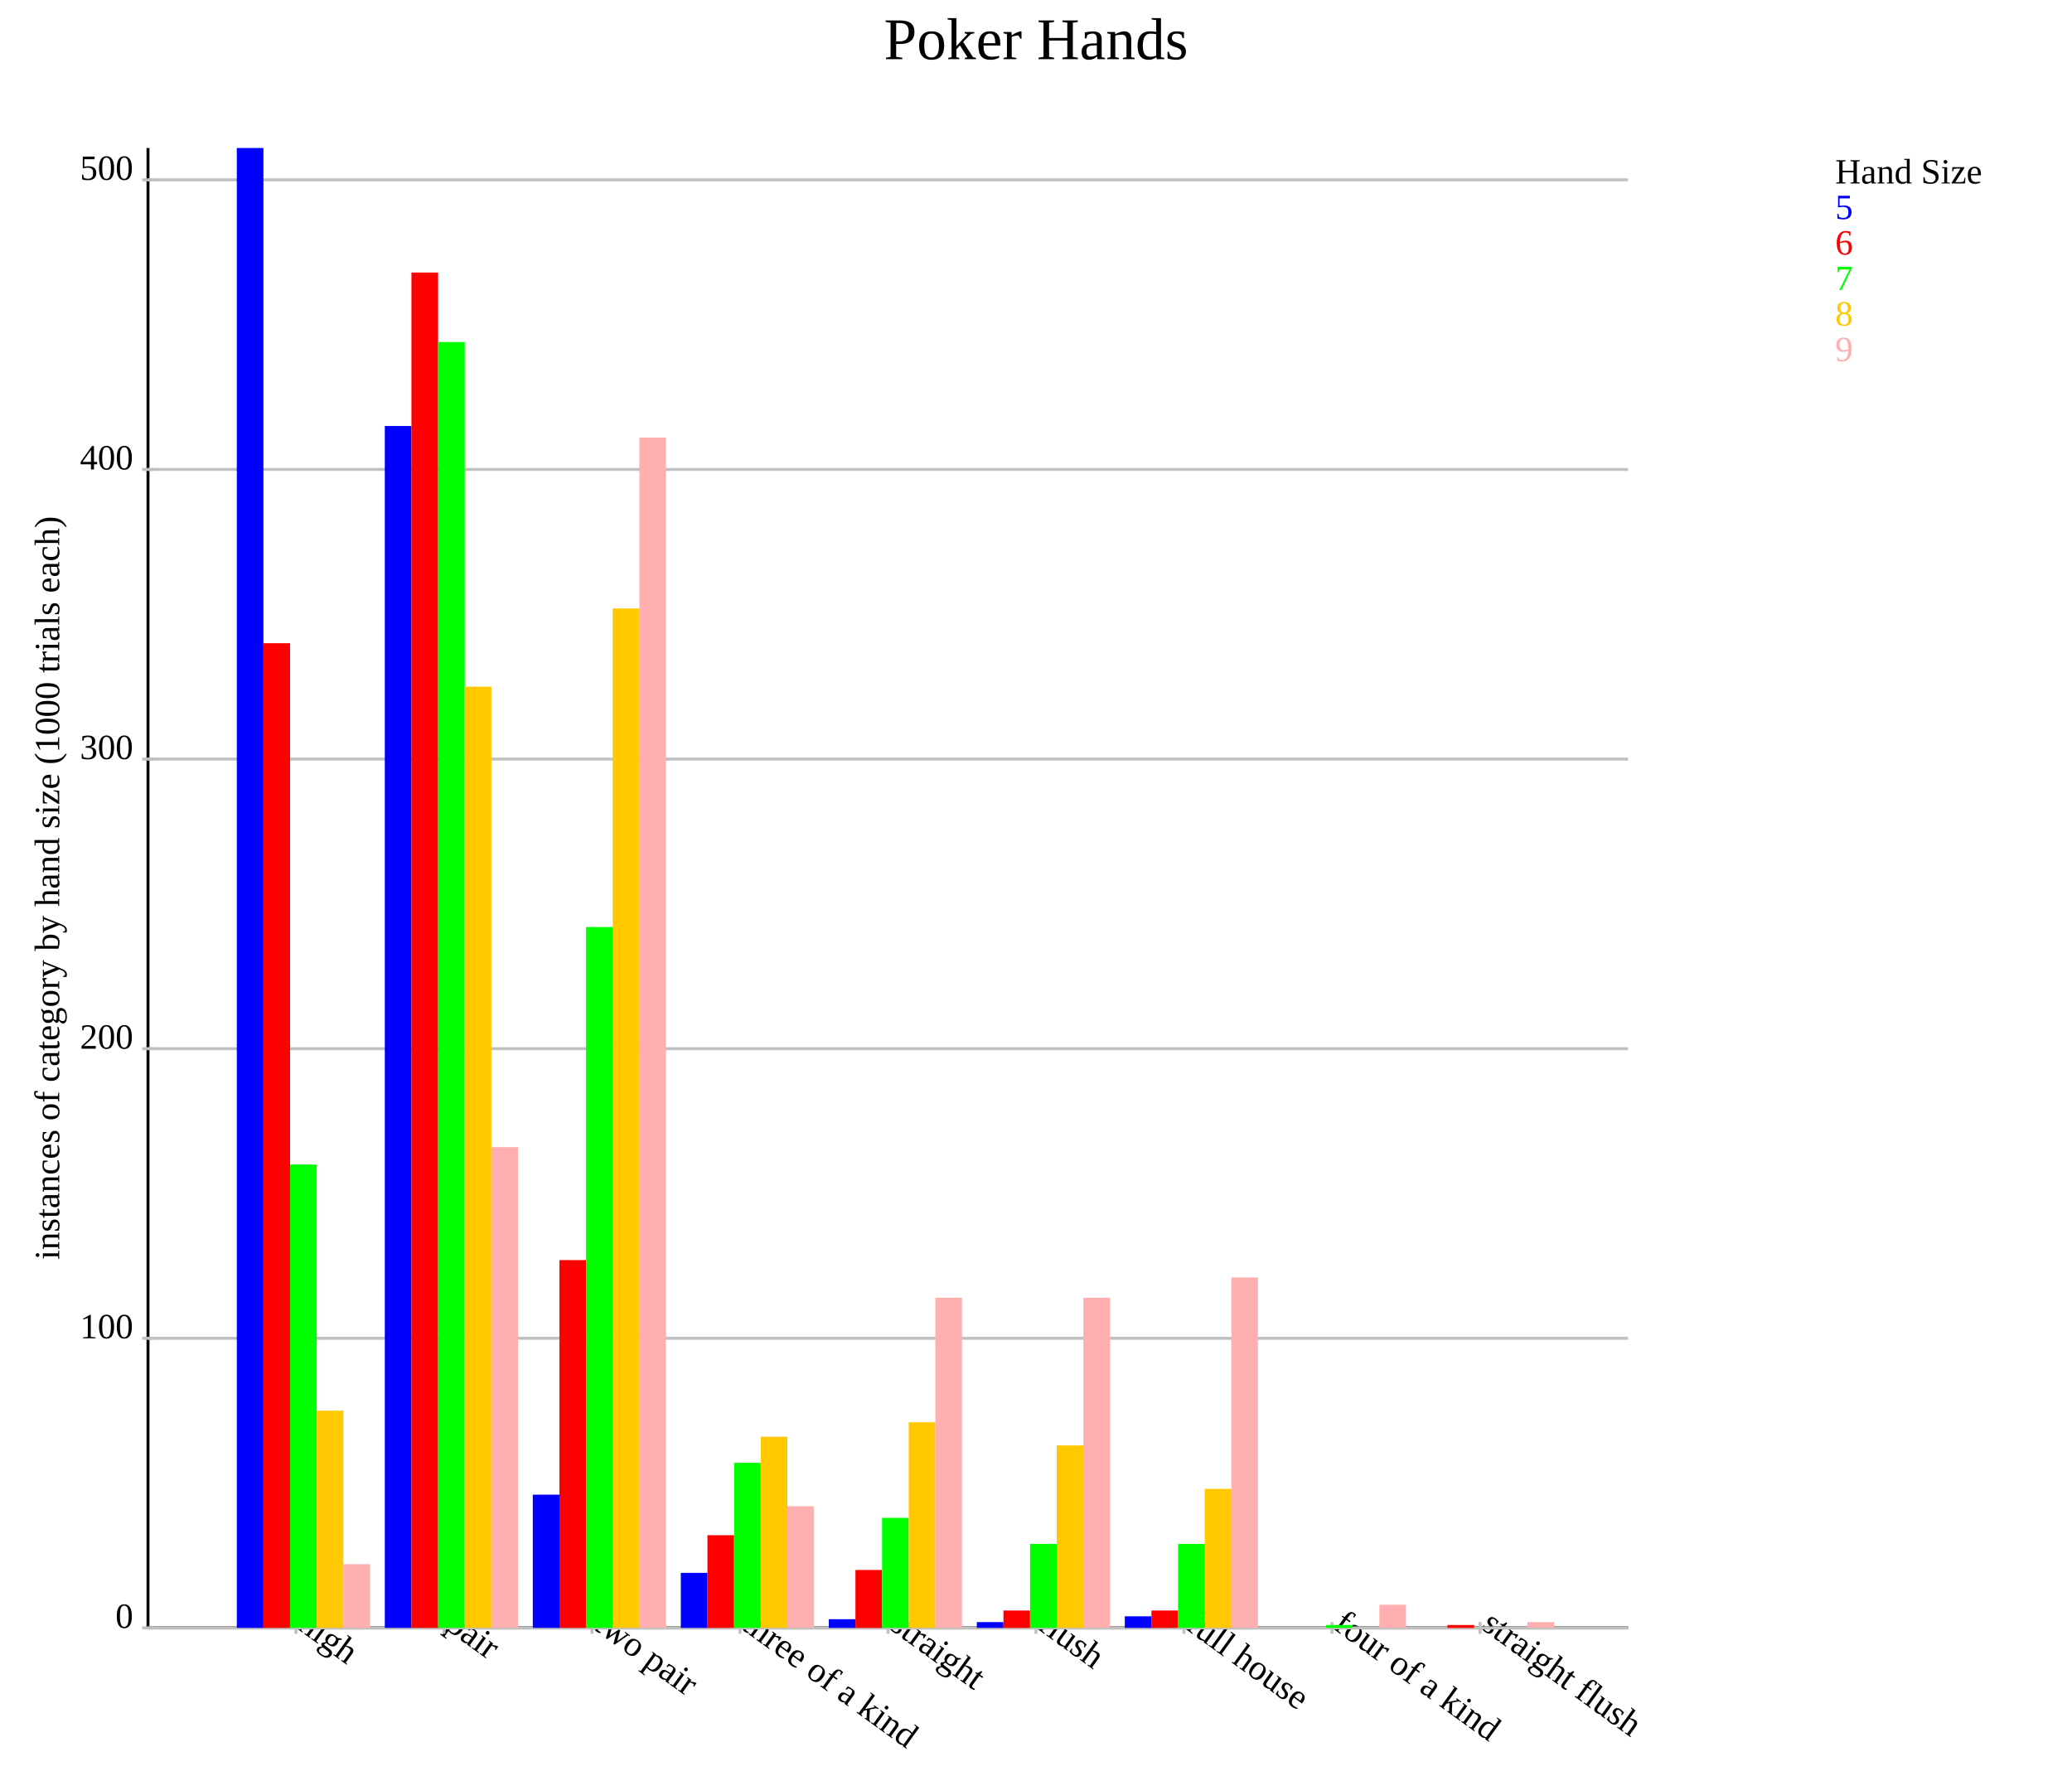
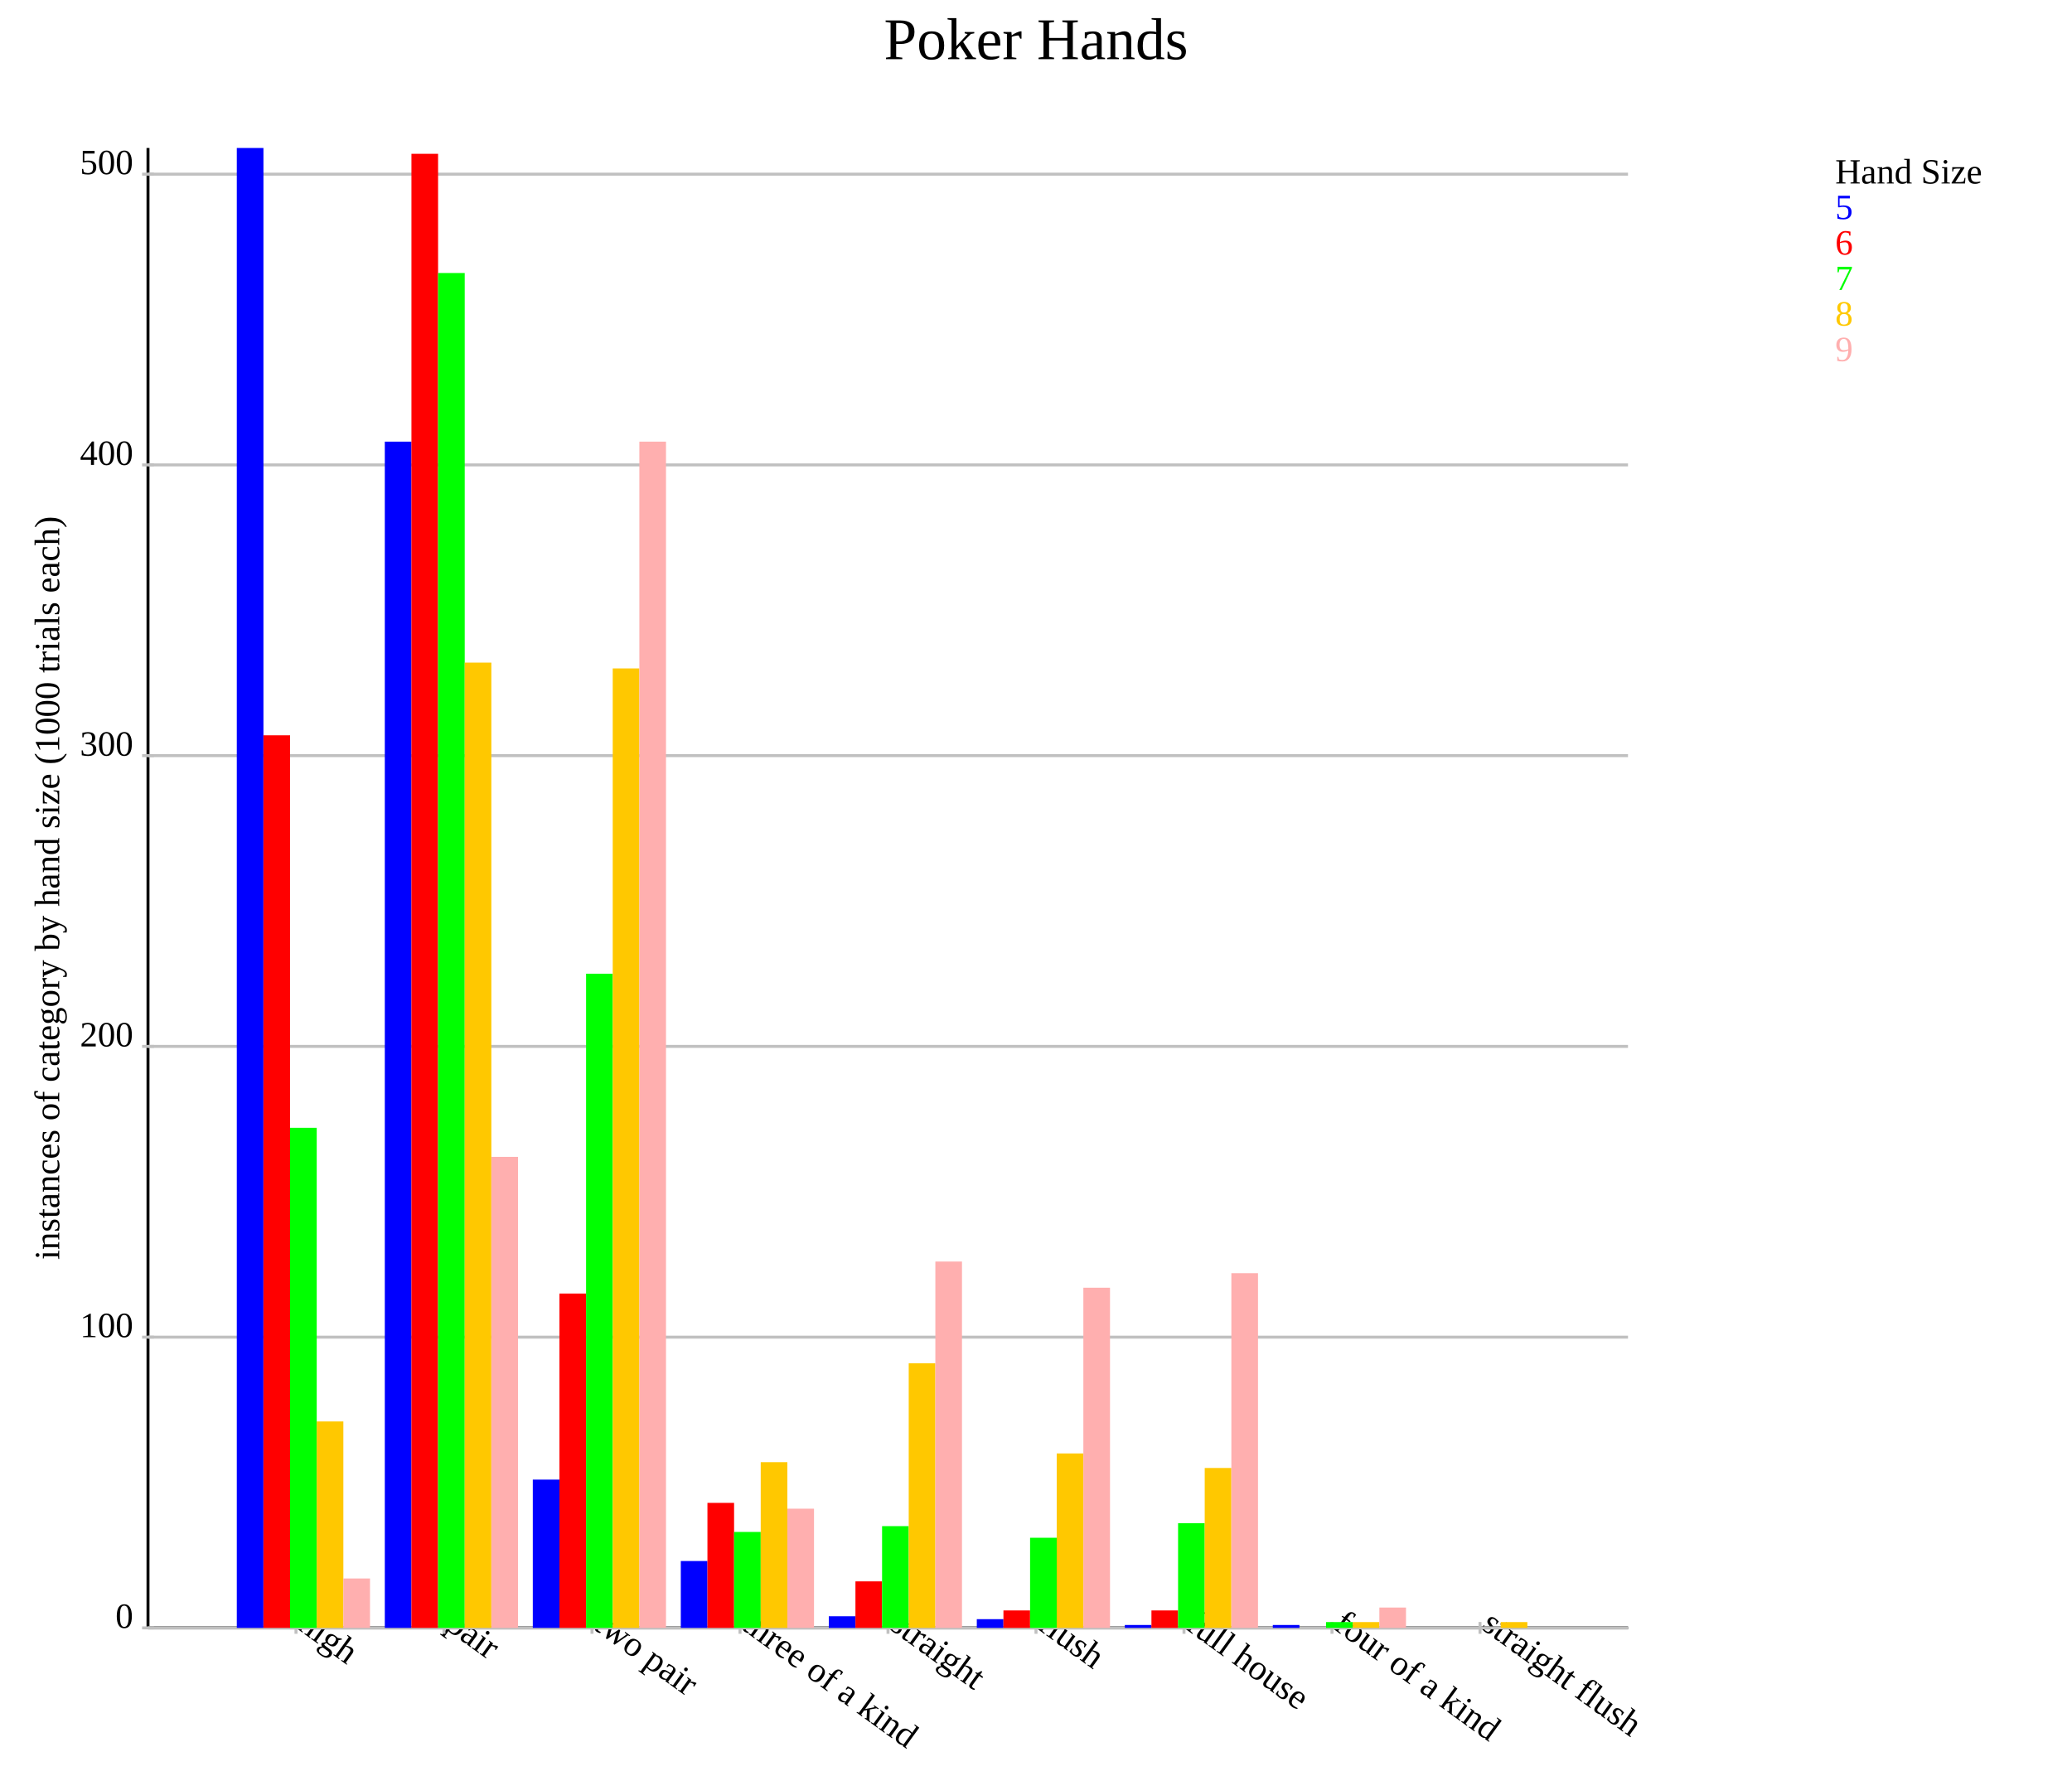
<svg xmlns="http://www.w3.org/2000/svg" version="1.1" width="700.0" height="600.0">
  <line x1="50.0" y1="550.0" x2="550.0" y2="550.0" stroke="rgb(0,0,0)" stroke-width="1" />
  <line x1="50.0" y1="550.0" x2="50.0" y2="50.0" stroke="rgb(0,0,0)" stroke-width="1" />
  <text text-anchor="start" alignment-baseline="hanging" x="100.0" y="550.0" transform="rotate(36.0,100.0,550.0)" fill="rgb(0,0,0)" font-size="12.0">high</text>
  <line x1="100.0" y1="548.0" x2="100.0" y2="552.0" stroke="rgb(192,192,192)" stroke-width="1" />
  <text text-anchor="start" alignment-baseline="hanging" x="150.0" y="550.0" transform="rotate(36.0,150.0,550.0)" fill="rgb(0,0,0)" font-size="12.0">pair</text>
  <line x1="150.0" y1="548.0" x2="150.0" y2="552.0" stroke="rgb(192,192,192)" stroke-width="1" />
  <text text-anchor="start" alignment-baseline="hanging" x="200.0" y="550.0" transform="rotate(36.0,200.0,550.0)" fill="rgb(0,0,0)" font-size="12.0">two pair</text>
  <line x1="200.0" y1="548.0" x2="200.0" y2="552.0" stroke="rgb(192,192,192)" stroke-width="1" />
  <text text-anchor="start" alignment-baseline="hanging" x="250.0" y="550.0" transform="rotate(36.0,250.0,550.0)" fill="rgb(0,0,0)" font-size="12.0">three of a kind</text>
  <line x1="250.0" y1="548.0" x2="250.0" y2="552.0" stroke="rgb(192,192,192)" stroke-width="1" />
  <text text-anchor="start" alignment-baseline="hanging" x="300.0" y="550.0" transform="rotate(36.0,300.0,550.0)" fill="rgb(0,0,0)" font-size="12.0">straight</text>
  <line x1="300.0" y1="548.0" x2="300.0" y2="552.0" stroke="rgb(192,192,192)" stroke-width="1" />
  <text text-anchor="start" alignment-baseline="hanging" x="350" y="550.0" transform="rotate(36.0,350,550.0)" fill="rgb(0,0,0)" font-size="12.0">flush</text>
  <line x1="350" y1="548.0" x2="350" y2="552.0" stroke="rgb(192,192,192)" stroke-width="1" />
  <text text-anchor="start" alignment-baseline="hanging" x="400" y="550.0" transform="rotate(36.0,400,550.0)" fill="rgb(0,0,0)" font-size="12.0">full house</text>
  <line x1="400" y1="548.0" x2="400" y2="552.0" stroke="rgb(192,192,192)" stroke-width="1" />
  <text text-anchor="start" alignment-baseline="hanging" x="450.0" y="550.0" transform="rotate(36.0,450.0,550.0)" fill="rgb(0,0,0)" font-size="12.0">four of a kind</text>
  <line x1="450.0" y1="548.0" x2="450.0" y2="552.0" stroke="rgb(192,192,192)" stroke-width="1" />
  <text text-anchor="start" alignment-baseline="hanging" x="500" y="550.0" transform="rotate(36.0,500,550.0)" fill="rgb(0,0,0)" font-size="12.0">straight flush</text>
  <line x1="500" y1="548.0" x2="500" y2="552.0" stroke="rgb(192,192,192)" stroke-width="1" />
  <line x1="50.0" y1="550.0" x2="550.0" y2="550.0" stroke="rgb(192,192,192)" stroke-width="1" />
  <text text-anchor="end" alignment-baseline="middle" x="45.0" y="550.0" font-size="12.0">0</text>
  <line x1="48.0" y1="550.0" x2="52.0" y2="550.0" stroke="rgb(192,192,192)" stroke-width="1" />
-   <line x1="50.0" y1="452.153" x2="550.0" y2="452.153" stroke="rgb(192,192,192)" stroke-width="1" />
-   <text text-anchor="end" alignment-baseline="middle" x="45.0" y="452.153" font-size="12.0">100</text>
-   <line x1="48.0" y1="452.153" x2="52.0" y2="452.153" stroke="rgb(192,192,192)" stroke-width="1" />
-   <line x1="50.0" y1="354.305" x2="550.0" y2="354.305" stroke="rgb(192,192,192)" stroke-width="1" />
-   <text text-anchor="end" alignment-baseline="middle" x="45.0" y="354.305" font-size="12.0">200</text>
-   <line x1="48.0" y1="354.305" x2="52.0" y2="354.305" stroke="rgb(192,192,192)" stroke-width="1" />
-   <line x1="50.0" y1="256.458" x2="550.0" y2="256.458" stroke="rgb(192,192,192)" stroke-width="1" />
-   <text text-anchor="end" alignment-baseline="middle" x="45.0" y="256.458" font-size="12.0">300</text>
-   <line x1="48.0" y1="256.458" x2="52.0" y2="256.458" stroke="rgb(192,192,192)" stroke-width="1" />
-   <line x1="50.0" y1="158.611" x2="550.0" y2="158.611" stroke="rgb(192,192,192)" stroke-width="1" />
-   <text text-anchor="end" alignment-baseline="middle" x="45.0" y="158.611" font-size="12.0">400</text>
-   <line x1="48.0" y1="158.611" x2="52.0" y2="158.611" stroke="rgb(192,192,192)" stroke-width="1" />
-   <line x1="50.0" y1="60.763" x2="550.0" y2="60.763" stroke="rgb(192,192,192)" stroke-width="1" />
-   <text text-anchor="end" alignment-baseline="middle" x="45.0" y="60.763" font-size="12.0">500</text>
-   <line x1="48.0" y1="60.763" x2="52.0" y2="60.763" stroke="rgb(192,192,192)" stroke-width="1" />
+   <line x1="50.0" y1="451.768" x2="550.0" y2="451.768" stroke="rgb(192,192,192)" stroke-width="1" />
+   <text text-anchor="end" alignment-baseline="middle" x="45.0" y="451.768" font-size="12.0">100</text>
+   <line x1="48.0" y1="451.768" x2="52.0" y2="451.768" stroke="rgb(192,192,192)" stroke-width="1" />
+   <line x1="50.0" y1="353.536" x2="550.0" y2="353.536" stroke="rgb(192,192,192)" stroke-width="1" />
+   <text text-anchor="end" alignment-baseline="middle" x="45.0" y="353.536" font-size="12.0">200</text>
+   <line x1="48.0" y1="353.536" x2="52.0" y2="353.536" stroke="rgb(192,192,192)" stroke-width="1" />
+   <line x1="50.0" y1="255.305" x2="550.0" y2="255.305" stroke="rgb(192,192,192)" stroke-width="1" />
+   <text text-anchor="end" alignment-baseline="middle" x="45.0" y="255.305" font-size="12.0">300</text>
+   <line x1="48.0" y1="255.305" x2="52.0" y2="255.305" stroke="rgb(192,192,192)" stroke-width="1" />
+   <line x1="50.0" y1="157.073" x2="550.0" y2="157.073" stroke="rgb(192,192,192)" stroke-width="1" />
+   <text text-anchor="end" alignment-baseline="middle" x="45.0" y="157.073" font-size="12.0">400</text>
+   <line x1="48.0" y1="157.073" x2="52.0" y2="157.073" stroke="rgb(192,192,192)" stroke-width="1" />
+   <line x1="50.0" y1="58.841" x2="550.0" y2="58.841" stroke="rgb(192,192,192)" stroke-width="1" />
+   <text text-anchor="end" alignment-baseline="middle" x="45.0" y="58.841" font-size="12.0">500</text>
+   <line x1="48.0" y1="58.841" x2="52.0" y2="58.841" stroke="rgb(192,192,192)" stroke-width="1" />
  <rect x="80.0" y="50.0" width="9.0" height="500.0" fill="rgb(0,0,255)" stroke-width="1" />
-   <rect x="130.0" y="143.933" width="9.0" height="406.067" fill="rgb(0,0,255)" stroke-width="1" />
-   <rect x="180.0" y="504.99" width="9.0" height="45.01" fill="rgb(0,0,255)" stroke-width="1" />
-   <rect x="230" y="531.409" width="9.0" height="18.591" fill="rgb(0,0,255)" stroke-width="1" />
-   <rect x="280.0" y="547.065" width="9.0" height="2.935" fill="rgb(0,0,255)" stroke-width="1" />
-   <rect x="330.0" y="548.043" width="9" height="1.957" fill="rgb(0,0,255)" stroke-width="1" />
-   <rect x="380" y="546.086" width="9.0" height="3.914" fill="rgb(0,0,255)" stroke-width="1" />
-   <rect x="430.0" y="550.0" width="9.0" height="0.0" fill="rgb(0,0,255)" stroke-width="1" />
+   <rect x="130.0" y="149.214" width="9.0" height="400.786" fill="rgb(0,0,255)" stroke-width="1" />
+   <rect x="180.0" y="499.902" width="9.0" height="50.098" fill="rgb(0,0,255)" stroke-width="1" />
+   <rect x="230" y="527.407" width="9.0" height="22.593" fill="rgb(0,0,255)" stroke-width="1" />
+   <rect x="280.0" y="546.071" width="9.0" height="3.929" fill="rgb(0,0,255)" stroke-width="1" />
+   <rect x="330.0" y="547.053" width="9" height="2.947" fill="rgb(0,0,255)" stroke-width="1" />
+   <rect x="380" y="549.018" width="9.0" height="0.982" fill="rgb(0,0,255)" stroke-width="1" />
+   <rect x="430.0" y="549.018" width="9.0" height="0.982" fill="rgb(0,0,255)" stroke-width="1" />
  <rect x="480" y="550.0" width="9.0" height="0.0" fill="rgb(0,0,255)" stroke-width="1" />
-   <rect x="89.0" y="217.319" width="9.0" height="332.681" fill="rgb(255,0,0)" stroke-width="1" />
-   <rect x="139.0" y="92.074" width="9.0" height="457.926" fill="rgb(255,0,0)" stroke-width="1" />
-   <rect x="189.0" y="425.734" width="9" height="124.266" fill="rgb(255,0,0)" stroke-width="1" />
-   <rect x="239" y="518.689" width="9.0" height="31.311" fill="rgb(255,0,0)" stroke-width="1" />
-   <rect x="289.0" y="530.431" width="9.0" height="19.569" fill="rgb(255,0,0)" stroke-width="1" />
-   <rect x="339" y="544.129" width="9.0" height="5.871" fill="rgb(255,0,0)" stroke-width="1" />
-   <rect x="389" y="544.129" width="9" height="5.871" fill="rgb(255,0,0)" stroke-width="1" />
+   <rect x="89.0" y="248.428" width="9.0" height="301.572" fill="rgb(255,0,0)" stroke-width="1" />
+   <rect x="139.0" y="51.965" width="9.0" height="498.035" fill="rgb(255,0,0)" stroke-width="1" />
+   <rect x="189.0" y="437.033" width="9" height="112.967" fill="rgb(255,0,0)" stroke-width="1" />
+   <rect x="239" y="507.76" width="9.0" height="42.24" fill="rgb(255,0,0)" stroke-width="1" />
+   <rect x="289.0" y="534.283" width="9.0" height="15.717" fill="rgb(255,0,0)" stroke-width="1" />
+   <rect x="339" y="544.106" width="9.0" height="5.894" fill="rgb(255,0,0)" stroke-width="1" />
+   <rect x="389" y="544.106" width="9" height="5.894" fill="rgb(255,0,0)" stroke-width="1" />
  <rect x="439.0" y="550.0" width="9.0" height="0.0" fill="rgb(255,0,0)" stroke-width="1" />
-   <rect x="489" y="549.022" width="9.0" height="0.978" fill="rgb(255,0,0)" stroke-width="1" />
-   <rect x="98.0" y="393.444" width="9.0" height="156.556" fill="rgb(0,255,0)" stroke-width="1" />
-   <rect x="148.0" y="115.558" width="9.0" height="434.442" fill="rgb(0,255,0)" stroke-width="1" />
-   <rect x="198" y="313.209" width="9.0" height="236.791" fill="rgb(0,255,0)" stroke-width="1" />
-   <rect x="248.0" y="494.227" width="9.0" height="55.773" fill="rgb(0,255,0)" stroke-width="1" />
-   <rect x="298.0" y="512.818" width="9.0" height="37.182" fill="rgb(0,255,0)" stroke-width="1" />
-   <rect x="348" y="521.624" width="9.0" height="28.376" fill="rgb(0,255,0)" stroke-width="1" />
-   <rect x="398" y="521.624" width="9.0" height="28.376" fill="rgb(0,255,0)" stroke-width="1" />
-   <rect x="448.0" y="549.022" width="9.0" height="0.978" fill="rgb(0,255,0)" stroke-width="1" />
+   <rect x="489" y="550.0" width="9.0" height="0.0" fill="rgb(255,0,0)" stroke-width="1" />
+   <rect x="98.0" y="381.041" width="9.0" height="168.959" fill="rgb(0,255,0)" stroke-width="1" />
+   <rect x="148.0" y="92.24" width="9.0" height="457.76" fill="rgb(0,255,0)" stroke-width="1" />
+   <rect x="198" y="328.978" width="9.0" height="221.022" fill="rgb(0,255,0)" stroke-width="1" />
+   <rect x="248.0" y="517.583" width="9.0" height="32.417" fill="rgb(0,255,0)" stroke-width="1" />
+   <rect x="298.0" y="515.619" width="9.0" height="34.381" fill="rgb(0,255,0)" stroke-width="1" />
+   <rect x="348" y="519.548" width="9.0" height="30.452" fill="rgb(0,255,0)" stroke-width="1" />
+   <rect x="398" y="514.637" width="9.0" height="35.363" fill="rgb(0,255,0)" stroke-width="1" />
+   <rect x="448.0" y="548.035" width="9.0" height="1.965" fill="rgb(0,255,0)" stroke-width="1" />
  <rect x="498" y="550.0" width="9.0" height="0.0" fill="rgb(0,255,0)" stroke-width="1" />
-   <rect x="107.0" y="476.614" width="9.0" height="73.386" fill="rgb(255,200,0)" stroke-width="1" />
-   <rect x="157.0" y="231.996" width="9.0" height="318.004" fill="rgb(255,200,0)" stroke-width="1" />
-   <rect x="207.0" y="205.577" width="9.0" height="344.423" fill="rgb(255,200,0)" stroke-width="1" />
-   <rect x="257.0" y="485.421" width="9.0" height="64.579" fill="rgb(255,200,0)" stroke-width="1" />
-   <rect x="307.0" y="480.528" width="9.0" height="69.472" fill="rgb(255,200,0)" stroke-width="1" />
-   <rect x="357" y="488.356" width="9.0" height="61.644" fill="rgb(255,200,0)" stroke-width="1" />
-   <rect x="407" y="503.033" width="9.0" height="46.967" fill="rgb(255,200,0)" stroke-width="1" />
-   <rect x="457.0" y="550.0" width="9" height="0.0" fill="rgb(255,200,0)" stroke-width="1" />
-   <rect x="507" y="550.0" width="9" height="0.0" fill="rgb(255,200,0)" stroke-width="1" />
-   <rect x="116.0" y="528.474" width="9" height="21.526" fill="rgb(255,175,175)" stroke-width="1" />
-   <rect x="166.0" y="387.573" width="9.0" height="162.427" fill="rgb(255,175,175)" stroke-width="1" />
-   <rect x="216.0" y="147.847" width="9" height="402.153" fill="rgb(255,175,175)" stroke-width="1" />
-   <rect x="266.0" y="508.904" width="9.0" height="41.096" fill="rgb(255,175,175)" stroke-width="1" />
-   <rect x="316.0" y="438.454" width="9.0" height="111.546" fill="rgb(255,175,175)" stroke-width="1" />
-   <rect x="366" y="438.454" width="9.0" height="111.546" fill="rgb(255,175,175)" stroke-width="1" />
-   <rect x="416" y="431.605" width="9.0" height="118.395" fill="rgb(255,175,175)" stroke-width="1" />
-   <rect x="466" y="542.172" width="9.0" height="7.828" fill="rgb(255,175,175)" stroke-width="1" />
-   <rect x="516.0" y="548.043" width="9" height="1.957" fill="rgb(255,175,175)" stroke-width="1" />
+   <rect x="107.0" y="480.255" width="9.0" height="69.745" fill="rgb(255,200,0)" stroke-width="1" />
+   <rect x="157.0" y="223.87" width="9.0" height="326.13" fill="rgb(255,200,0)" stroke-width="1" />
+   <rect x="207.0" y="225.835" width="9.0" height="324.165" fill="rgb(255,200,0)" stroke-width="1" />
+   <rect x="257.0" y="494.008" width="9.0" height="55.992" fill="rgb(255,200,0)" stroke-width="1" />
+   <rect x="307.0" y="460.609" width="9.0" height="89.391" fill="rgb(255,200,0)" stroke-width="1" />
+   <rect x="357" y="491.061" width="9.0" height="58.939" fill="rgb(255,200,0)" stroke-width="1" />
+   <rect x="407" y="495.972" width="9.0" height="54.028" fill="rgb(255,200,0)" stroke-width="1" />
+   <rect x="457.0" y="548.035" width="9" height="1.965" fill="rgb(255,200,0)" stroke-width="1" />
+   <rect x="507" y="548.035" width="9" height="1.965" fill="rgb(255,200,0)" stroke-width="1" />
+   <rect x="116.0" y="533.301" width="9" height="16.699" fill="rgb(255,175,175)" stroke-width="1" />
+   <rect x="166.0" y="390.864" width="9.0" height="159.136" fill="rgb(255,175,175)" stroke-width="1" />
+   <rect x="216.0" y="149.214" width="9" height="400.786" fill="rgb(255,175,175)" stroke-width="1" />
+   <rect x="266.0" y="509.725" width="9.0" height="40.275" fill="rgb(255,175,175)" stroke-width="1" />
+   <rect x="316.0" y="426.228" width="9.0" height="123.772" fill="rgb(255,175,175)" stroke-width="1" />
+   <rect x="366" y="435.069" width="9.0" height="114.931" fill="rgb(255,175,175)" stroke-width="1" />
+   <rect x="416" y="430.157" width="9.0" height="119.843" fill="rgb(255,175,175)" stroke-width="1" />
+   <rect x="466" y="543.124" width="9.0" height="6.876" fill="rgb(255,175,175)" stroke-width="1" />
+   <rect x="516.0" y="550.0" width="9" height="0.0" fill="rgb(255,175,175)" stroke-width="1" />
  <text x="620" y="62" font-size="12">Hand Size</text>
  <text x="620" y="74" fill="rgb(0,0,255)" font-size="12">5</text>
  <text x="620" y="86" fill="rgb(255,0,0)" font-size="12">6</text>
  <text x="620" y="98" fill="rgb(0,255,0)" font-size="12">7</text>
  <text x="620" y="110" fill="rgb(255,200,0)" font-size="12">8</text>
  <text x="620" y="122" fill="rgb(255,175,175)" font-size="12">9</text>
  <text text-anchor="middle" x="350.0" y="20.0" fill="rgb(0,0,0)" font-size="20.0">Poker Hands</text>
  <text text-anchor="middle" x="20.0" y="300.0" transform="rotate(-90.0 20.0 300.0)" fill="rgb(0,0,0)" font-size="12.0">instances of category by hand size (1000 trials each)</text>Sorry, your browser does not support inline SVG.</svg>
